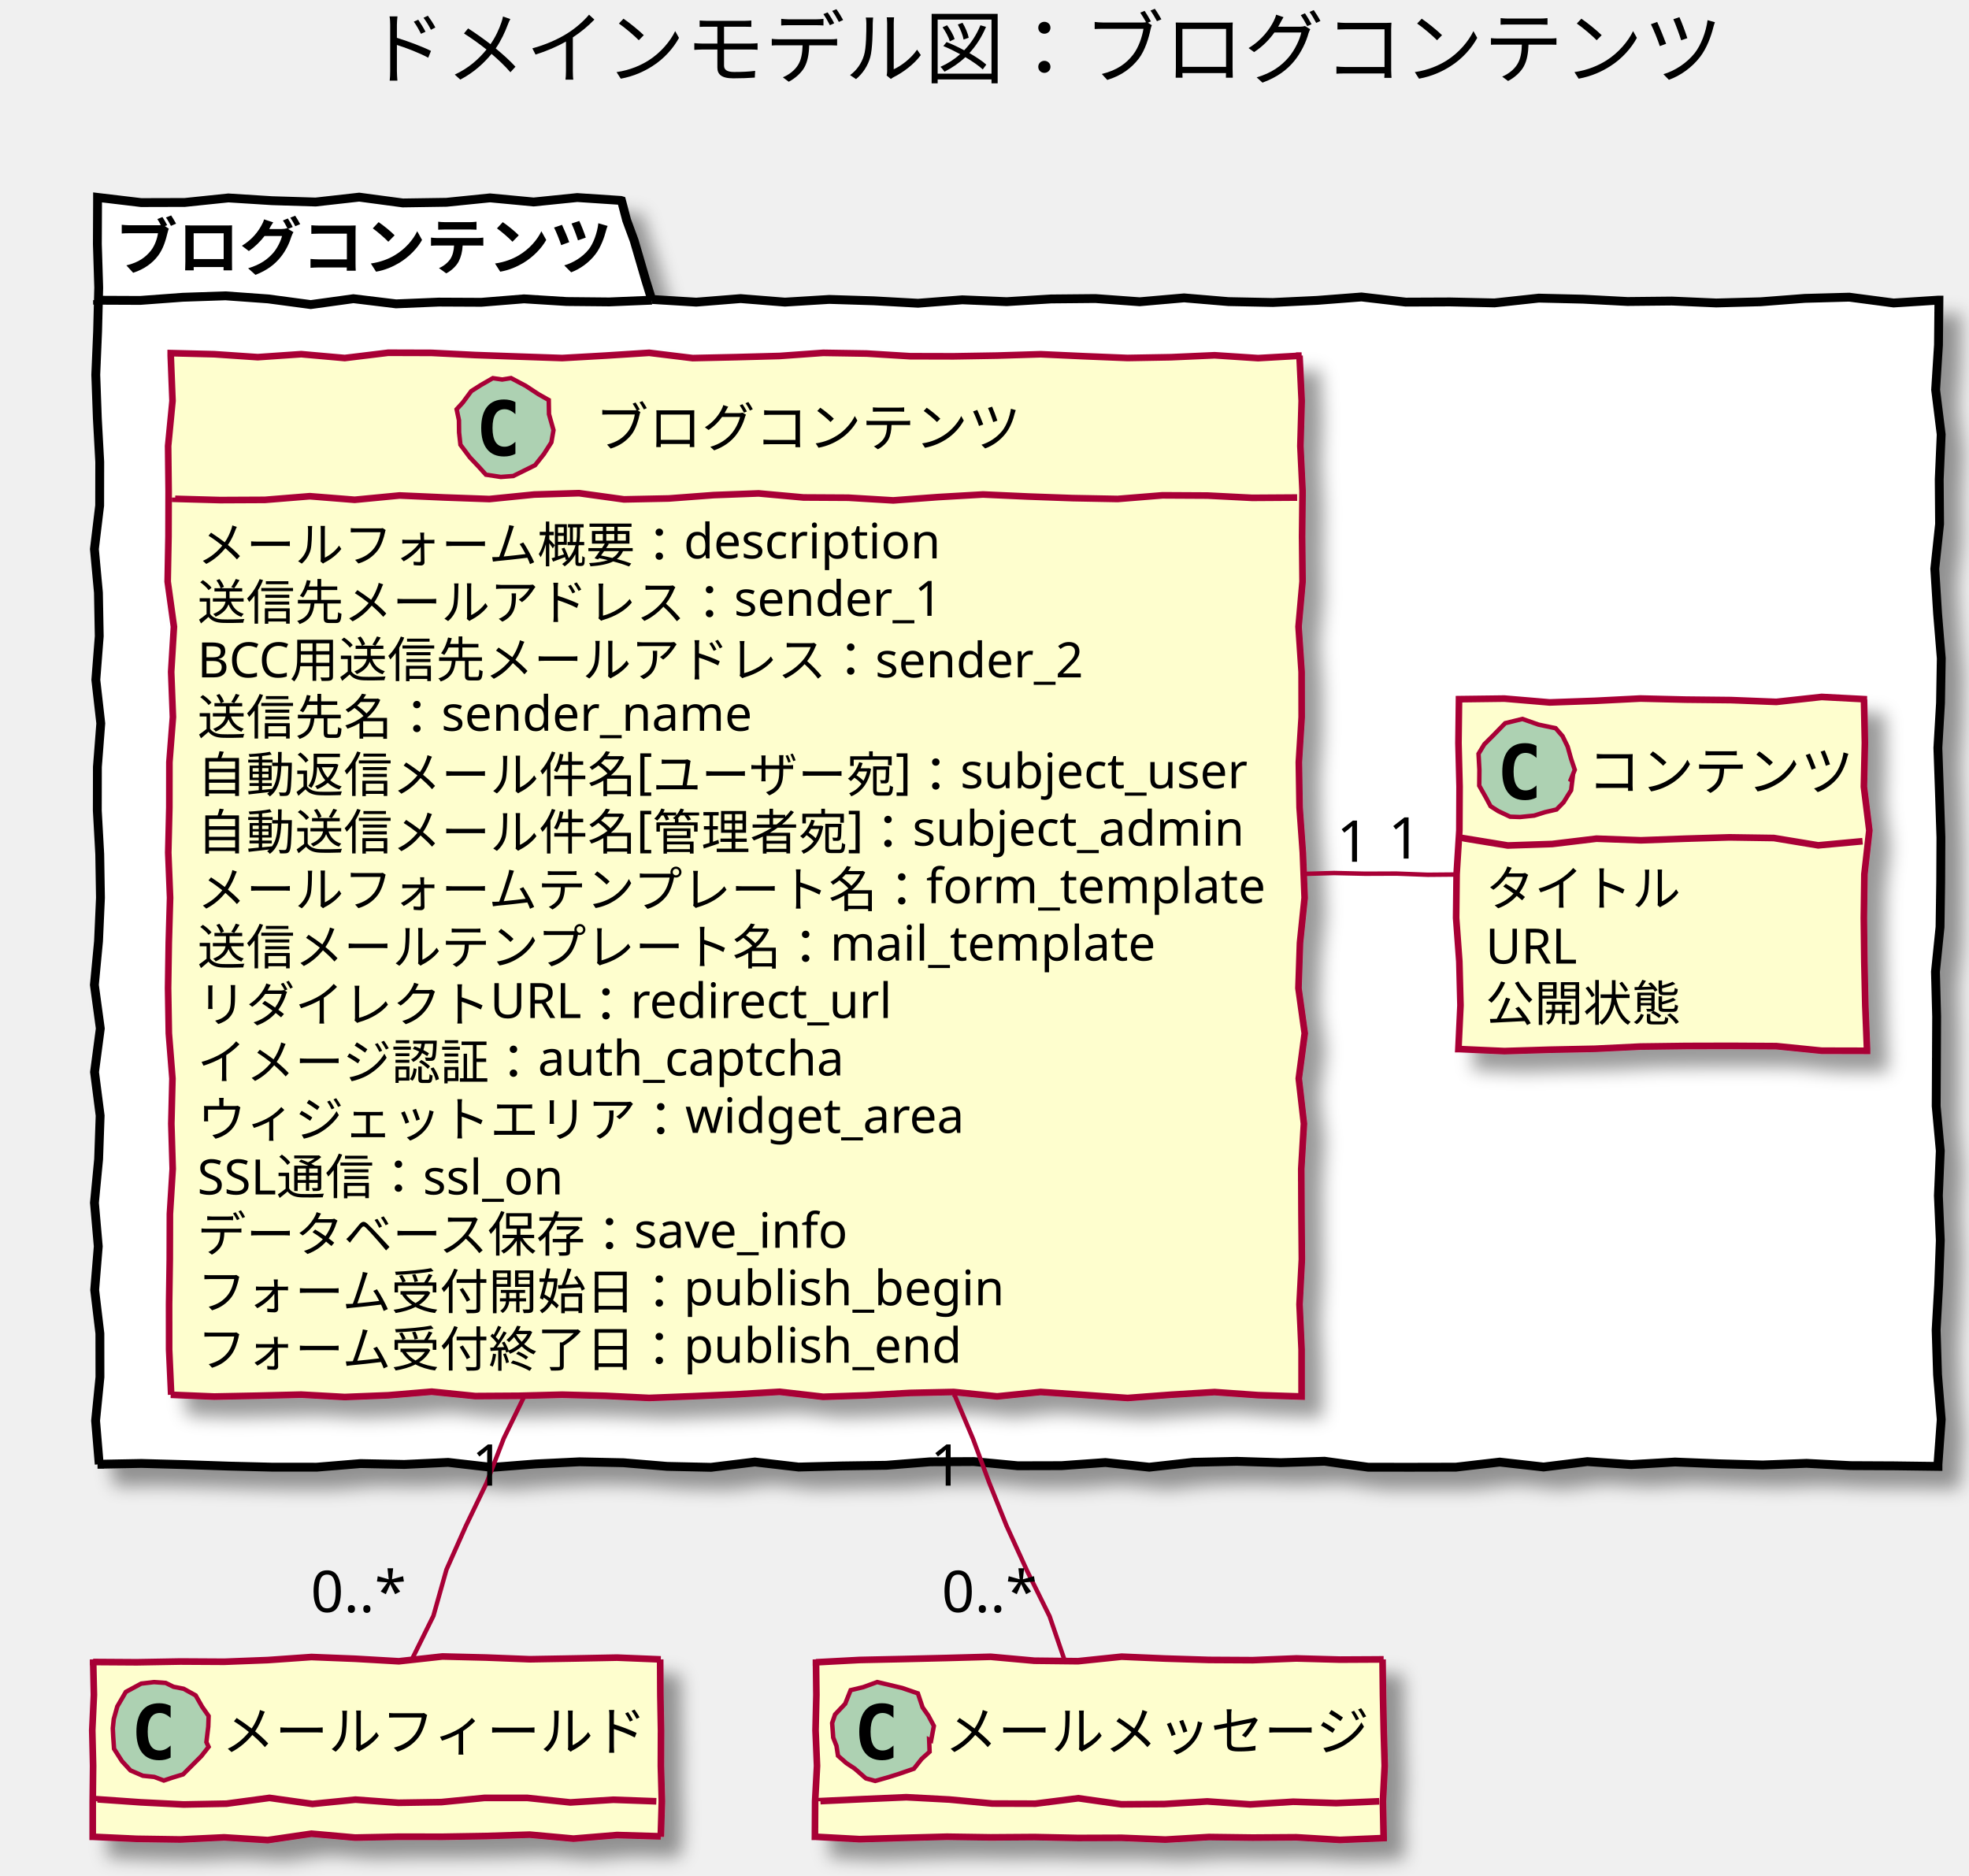
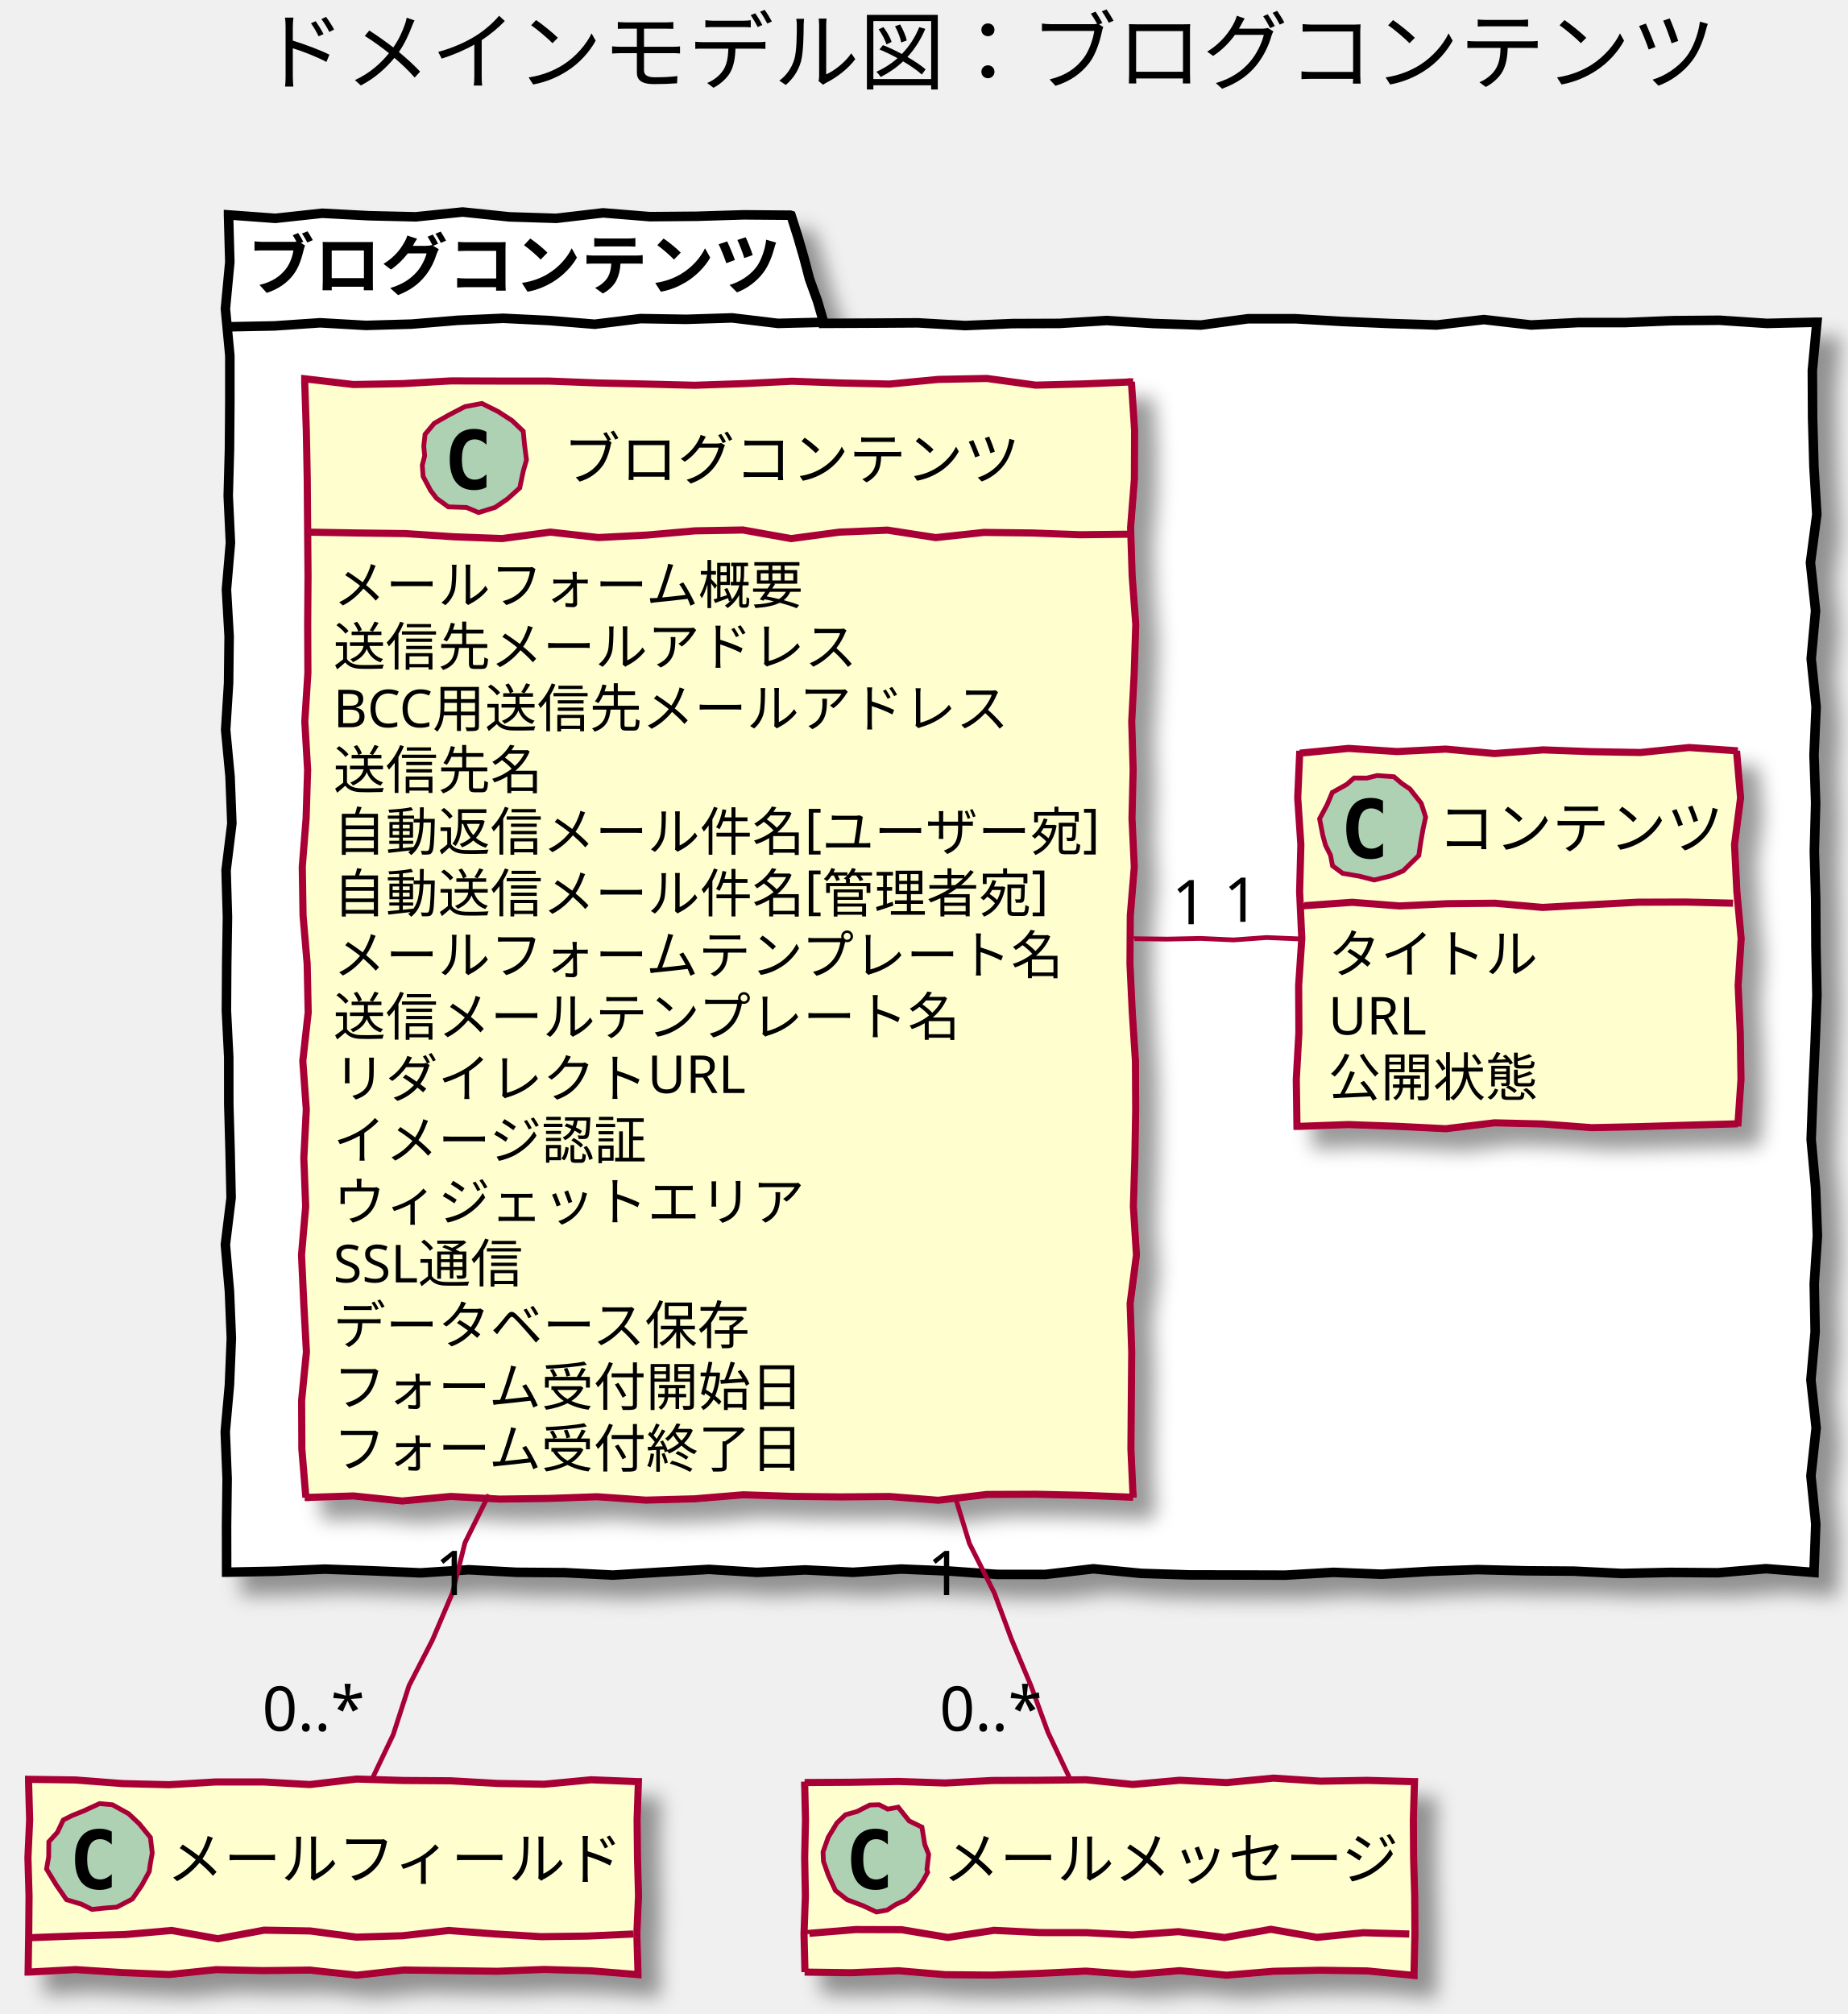
- <svg xmlns="http://www.w3.org/2000/svg" contentScriptType="application/ecmascript" contentStyleType="text/css" height="423px" preserveAspectRatio="none" style="width:444px;height:423px;" version="1.1" viewBox="0 0 444 423" width="444px" zoomAndPan="magnify">
+ <svg xmlns="http://www.w3.org/2000/svg" contentScriptType="application/ecmascript" contentStyleType="text/css" height="423px" preserveAspectRatio="none" style="width:388px;height:423px;" version="1.1" viewBox="0 0 388 423" width="388px" zoomAndPan="magnify">
  <defs>
-     <filter height="300%" id="fcvbq90" width="300%" x="-1" y="-1">
+     <filter height="300%" id="f92ysw4" width="300%" x="-1" y="-1">
      <feGaussianBlur result="blurOut" stdDeviation="2.0" />
      <feColorMatrix in="blurOut" result="blurOut2" type="matrix" values="0 0 0 0 0 0 0 0 0 0 0 0 0 0 0 0 0 0 .4 0" />
      <feOffset dx="4.0" dy="4.0" in="blurOut2" result="blurOut3" />
      <feBlend in="SourceGraphic" in2="blurOut3" mode="normal" />
    </filter>
  </defs>
  <g>
-     <text fill="#000000" font-family="sans-serif" font-size="18" lengthAdjust="spacingAndGlyphs" textLength="306" x="82.5" y="17.402">ドメインモデル図：ブログコンテンツ</text>
-     <polygon fill="#FFFFFF" filter="url(#fcvbq90)" points="22,45.199,22,44.513,31.833,45.684,41.667,45.657,51.5,44.635,61.333,45.257,71.167,45.557,81,44.454,90.833,45.766,100.667,45.619,110.5,44.623,120.333,45.549,130.167,44.548,140,45.199,140.149,45.246,141.308,49.668,143.001,54.257,144.305,58.725,145.61,63.193,147,67.688,147,67.53,157,68.135,167,67.333,177,68.13,187,67.52,197,67.833,207,68.383,217,67.61,227,68.025,237,67.415,247,67.322,257,68.048,267,67.173,277,68.013,287,68.213,297,67.739,307,66.967,317,68.128,327,68.088,337,68.308,347,67.227,357,67.466,367,67.99,377,67.888,387,68.321,397,68.053,407,67.284,417,67.012,427,68.326,437,67.688,437.217,67.688,437.118,77.784,436.476,87.881,437.728,97.977,437.289,108.074,437.365,118.171,436.284,128.267,436.918,138.364,437.749,148.46,437.575,158.557,436.982,168.654,437.337,178.75,437.667,188.847,437.616,198.943,437.47,209.04,436.438,219.137,436.702,229.233,436.654,239.33,436.601,249.426,437.526,259.523,437.097,269.62,437.529,279.716,437.158,289.813,436.591,299.909,436.908,310.006,437.737,320.103,437,330.199,437,330.679,427.119,330.548,417.238,330.5,407.357,329.987,397.476,330.361,387.595,330.087,377.714,329.691,367.833,330.272,357.952,329.595,348.071,330.815,338.19,329.704,328.31,330.849,318.429,330.871,308.548,330.864,298.667,329.514,288.786,329.838,278.905,329.534,269.024,329.758,259.143,330.856,249.262,329.802,239.381,330.508,229.5,330.533,219.619,329.587,209.738,329.642,199.857,330.427,189.976,330.57,180.095,330.825,170.214,329.682,160.333,330.887,150.452,330.673,140.571,329.849,130.69,329.642,120.809,330.123,110.929,330.9,101.048,329.771,91.167,330.236,81.286,330.041,71.405,330.856,61.524,330.854,51.643,330.612,41.762,330.276,31.881,330.009,22,330.199,22.376,330.199,21.555,320.372,22.538,310.544,22.523,300.716,21.35,290.889,22.158,281.061,21.296,271.234,22.238,261.406,22.581,251.578,21.317,241.751,22.617,231.923,21.282,222.096,22.216,212.268,22.653,202.441,22.49,192.613,21.943,182.785,21.963,172.958,22.724,163.13,21.609,153.303,22.378,143.475,22.197,133.648,21.288,123.82,22.472,113.992,22.49,104.165,21.951,94.337,21.597,84.51,22.011,74.682,22.261,64.854,21.956,55.027,22,45.199" style="stroke: #000000; stroke-width: 2.0;" />
-     <path d="M22,67.688 L22,67.705 L31.615,67.747 L41.231,67.035 L50.846,66.709 L60.462,67.401 L70.077,68.684 L79.692,67.357 L89.308,68.521 L98.923,68.125 L108.538,68.17 L118.154,67.393 L127.769,67.993 L137.385,68.085 L147,67.688 " fill="#FFFFFF" style="stroke: #000000; stroke-width: 2.0;" />
-     <text fill="#000000" font-family="sans-serif" font-size="14" font-weight="bold" lengthAdjust="spacingAndGlyphs" textLength="112" x="26" y="60.734">ブログコンテンツ</text>
-     <polygon fill="#FEFECE" filter="url(#fcvbq90)" points="38.5,80.199,38.5,79.632,48.308,79.878,58.115,80.542,67.923,79.867,77.731,80.737,87.538,79.545,97.346,79.575,107.154,80.063,116.962,80.407,126.769,80.742,136.577,80.186,146.385,79.561,156.192,80.754,166,80.537,175.808,80.273,185.615,79.57,195.423,79.728,205.231,80.326,215.038,80.35,224.846,80.185,234.654,79.884,244.462,80.329,254.269,80.726,264.077,80.552,273.885,80.117,283.692,80.76,293.5,80.199,293.034,80.199,293.518,90.387,293.23,100.575,293.719,110.763,293.612,120.952,293.718,131.14,292.816,141.328,293.503,151.516,293.517,161.704,292.882,171.892,293.05,182.08,293.78,192.268,294.186,202.456,293.137,212.644,292.794,222.833,294.211,233.021,292.866,243.209,294.027,253.397,293.428,263.585,293.472,273.773,293.563,283.961,293.038,294.149,293.499,304.337,293.5,314.525,293.5,314.914,283.692,314.608,273.885,313.916,264.077,314.509,254.269,315.249,244.462,314.561,234.654,313.891,224.846,314.892,215.038,313.894,205.231,314.107,195.423,314.657,185.615,314.98,175.808,313.851,166,314.427,156.192,314.853,146.385,315.236,136.577,314.76,126.769,314.502,116.962,314.754,107.154,314.816,97.346,313.825,87.538,314.64,77.731,315.03,67.923,314.487,58.115,314.729,48.308,314.925,38.5,314.525,38.601,314.525,38.138,304.337,38.129,294.149,38.281,283.961,38.311,273.773,38.944,263.585,38.633,253.397,38.886,243.209,38.072,233.021,37.902,222.833,38.057,212.644,38.352,202.456,37.942,192.268,38.186,182.08,38.201,171.892,38.995,161.704,38.598,151.516,39.221,141.328,37.809,131.14,37.996,120.952,38.025,110.763,37.913,100.575,38.901,90.387,38.5,80.199" style="stroke: #A80036; stroke-width: 1.5;" />
-     <polygon fill="#ADD1B2" points="124.328,99.756,122.629,102.414,120.65,104.912,118.039,106.203,115.741,107.34,112.928,107.555,109.57,107.043,108.018,105.323,105.951,103.136,103.826,100.296,103.52,97.534,103.489,94.761,102.967,92.296,104.348,90.79,106.259,88.205,108.463,86.81,111.134,85.277,113.231,85.584,115.24,85.262,118.552,87.01,121.426,88.9,123.741,90.207,123.795,93.397,124.81,96.995" style="stroke: #A80036; stroke-width: 1.0;" />
-     <path d="M116.223,102.342 Q115.642,102.641 115.003,102.79 Q114.364,102.94 113.658,102.94 Q111.151,102.94 109.832,101.288 Q108.512,99.636 108.512,96.515 Q108.512,93.386 109.832,91.734 Q111.151,90.082 113.658,90.082 Q114.364,90.082 115.011,90.231 Q115.659,90.381 116.223,90.68 L116.223,93.402 Q115.592,92.821 114.999,92.552 Q114.405,92.282 113.774,92.282 Q112.43,92.282 111.745,93.348 Q111.06,94.415 111.06,96.515 Q111.06,98.607 111.745,99.674 Q112.43,100.74 113.774,100.74 Q114.405,100.74 114.999,100.471 Q115.592,100.201 116.223,99.62 Z " />
-     <text fill="#000000" font-family="sans-serif" font-size="12" lengthAdjust="spacingAndGlyphs" textLength="96" x="134.25" y="100.734">ブログコンテンツ</text>
-     <path d="M39.5,112.199 L39.5,112.489 L49.62,112.77 L59.74,112.722 L69.86,111.899 L79.98,112.705 L90.1,111.732 L100.22,112.175 L110.34,112.536 L120.46,111.52 L130.58,111.213 L140.7,112.612 L150.82,112.405 L160.94,111.645 L171.06,111.264 L181.18,112.178 L191.3,112.235 L201.42,112.842 L211.54,112.093 L221.66,111.508 L231.78,111.964 L241.9,112.328 L252.02,112.517 L262.14,111.697 L272.26,111.751 L282.38,112.264 L292.5,112.199 " fill="#FEFECE" style="stroke: #A80036; stroke-width: 1.5;" />
-     <text fill="#000000" font-family="sans-serif" font-size="11" lengthAdjust="spacingAndGlyphs" textLength="171" x="44.5" y="126.834">メールフォーム概要：description</text>
-     <text fill="#000000" font-family="sans-serif" font-size="11" lengthAdjust="spacingAndGlyphs" textLength="171" x="44.5" y="139.789">送信先メールアドレス：sender_1</text>
-     <text fill="#000000" font-family="sans-serif" font-size="11" lengthAdjust="spacingAndGlyphs" textLength="204" x="44.5" y="152.744">BCC用送信先メールアドレス：sender_2</text>
-     <text fill="#000000" font-family="sans-serif" font-size="11" lengthAdjust="spacingAndGlyphs" textLength="127" x="44.5" y="165.699">送信先名：sender_name</text>
-     <text fill="#000000" font-family="sans-serif" font-size="11" lengthAdjust="spacingAndGlyphs" textLength="242" x="44.5" y="178.654">自動返信メール件名[ユーザー宛]：subject_user</text>
-     <text fill="#000000" font-family="sans-serif" font-size="11" lengthAdjust="spacingAndGlyphs" textLength="240" x="44.5" y="191.609">自動送信メール件名[管理者宛]：subject_admin</text>
-     <text fill="#000000" font-family="sans-serif" font-size="11" lengthAdjust="spacingAndGlyphs" textLength="243" x="44.5" y="204.565">メールフォームテンプレート名：form_template</text>
-     <text fill="#000000" font-family="sans-serif" font-size="11" lengthAdjust="spacingAndGlyphs" textLength="217" x="44.5" y="217.519">送信メールテンプレート名：mail_template</text>
-     <text fill="#000000" font-family="sans-serif" font-size="11" lengthAdjust="spacingAndGlyphs" textLength="161" x="44.5" y="230.475">リダイレクトURL：redirect_url</text>
-     <text fill="#000000" font-family="sans-serif" font-size="11" lengthAdjust="spacingAndGlyphs" textLength="149" x="44.5" y="243.43">イメージ認証：auth_captcha</text>
-     <text fill="#000000" font-family="sans-serif" font-size="11" lengthAdjust="spacingAndGlyphs" textLength="174" x="44.5" y="256.385">ウィジェットエリア：widget_area</text>
-     <text fill="#000000" font-family="sans-serif" font-size="11" lengthAdjust="spacingAndGlyphs" textLength="86" x="44.5" y="269.34">SSL通信：ssl_on</text>
-     <text fill="#000000" font-family="sans-serif" font-size="11" lengthAdjust="spacingAndGlyphs" textLength="150" x="44.5" y="282.295">データベース保存：save_info</text>
-     <text fill="#000000" font-family="sans-serif" font-size="11" lengthAdjust="spacingAndGlyphs" textLength="186" x="44.5" y="295.25">フォーム受付開始日：publish_begin</text>
-     <text fill="#000000" font-family="sans-serif" font-size="11" lengthAdjust="spacingAndGlyphs" textLength="176" x="44.5" y="308.205">フォーム受付終了日：publish_end</text>
-     <polygon fill="#FEFECE" filter="url(#fcvbq90)" points="329,157.699,329,157.665,339.222,157.535,349.444,158.399,359.667,158.04,369.889,157.521,380.111,157.768,390.333,157.875,400.556,158.278,410.778,157.161,421,157.699,420.322,157.699,420.522,167.557,420.299,177.416,421.524,187.274,420.414,197.132,420.284,206.99,420.397,216.848,420.614,226.706,421,236.565,421,236.957,410.778,236.933,400.556,235.903,390.333,235.841,380.111,235.867,369.889,236,359.667,236.499,349.444,236.71,339.222,237.022,329,236.565,328.861,236.565,329.329,226.706,329.073,216.848,328.35,206.99,328.458,197.132,329.08,187.274,329.127,177.416,328.878,167.557,329,157.699" style="stroke: #A80036; stroke-width: 1.5;" />
-     <polygon fill="#ADD1B2" points="354.584,175.727,354.277,178.195,352.567,180.943,350.993,182.541,348.382,183.152,345.96,183.918,342.761,184.243,340.513,184.165,337.875,182.921,336.118,181.807,335.12,179.94,333.561,177.175,333.598,173.611,333.404,169.982,334.704,167.84,336.671,165.884,339.41,163.08,343.297,162.125,346.93,163.403,350.792,164.217,352.353,166.003,353.502,168.366,354.262,171.089,355.106,173.593,354.032,176.23" style="stroke: #A80036; stroke-width: 1.0;" />
-     <path d="M346.473,179.842 Q345.892,180.141 345.253,180.291 Q344.614,180.44 343.908,180.44 Q341.401,180.44 340.082,178.788 Q338.762,177.136 338.762,174.015 Q338.762,170.886 340.082,169.234 Q341.401,167.582 343.908,167.582 Q344.614,167.582 345.261,167.731 Q345.909,167.881 346.473,168.18 L346.473,170.902 Q345.842,170.321 345.249,170.052 Q344.655,169.782 344.024,169.782 Q342.68,169.782 341.995,170.848 Q341.31,171.915 341.31,174.015 Q341.31,176.107 341.995,177.174 Q342.68,178.24 344.024,178.24 Q344.655,178.24 345.249,177.97 Q345.842,177.701 346.473,177.12 Z " />
-     <text fill="#000000" font-family="sans-serif" font-size="12" lengthAdjust="spacingAndGlyphs" textLength="60" x="358" y="178.234">コンテンツ</text>
-     <path d="M330,189.699 L330,189.018 L340,190.659 L350,190.325 L360,189.122 L370,189.491 L380,189.125 L390,188.826 L400,188.975 L410,190.627 L420,189.699 " fill="#FEFECE" style="stroke: #A80036; stroke-width: 1.5;" />
-     <text fill="#000000" font-family="sans-serif" font-size="11" lengthAdjust="spacingAndGlyphs" textLength="44" x="335" y="204.334">タイトル</text>
-     <text fill="#000000" font-family="sans-serif" font-size="11" lengthAdjust="spacingAndGlyphs" textLength="21" x="335" y="217.289">URL</text>
-     <text fill="#000000" font-family="sans-serif" font-size="11" lengthAdjust="spacingAndGlyphs" textLength="44" x="335" y="230.244">公開状態</text>
-     <polygon fill="#FEFECE" filter="url(#fcvbq90)" points="21,374.199,21,374.786,30.846,374.849,40.692,374.676,50.538,374.732,60.385,374.353,70.231,373.662,80.077,374.054,89.923,374.623,99.769,373.539,109.615,373.781,119.462,374.166,129.308,373.994,139.154,373.799,149,374.199,148.863,374.199,148.904,382.199,149.053,390.199,149.023,398.199,149.244,406.199,149,414.199,149,414.097,139.154,413.805,129.308,414.613,119.462,413.717,109.615,414.027,99.769,414.19,89.923,414.177,80.077,414.377,70.231,413.504,60.385,414.943,50.538,414.329,40.692,414.8,30.846,414.656,21,414.199,20.909,414.199,20.91,406.199,20.995,398.199,20.804,390.199,21.177,382.199,21,374.199" style="stroke: #A80036; stroke-width: 1.5;" />
-     <polygon fill="#ADD1B2" points="47.041,393.918,45.4,396.011,42.774,398.632,41.278,400.128,38.847,400.871,36.94,401.514,34.794,400.704,32.21,400.439,29.418,399.233,27.51,397.16,25.717,394.363,25.534,391.682,25.439,389.748,25.654,387.644,26.449,384.812,28.369,381.533,31.842,379.657,34.708,379.318,37.36,379.506,39.12,380.37,41.408,380.822,44.12,382.317,45.587,384.887,47.045,386.972,46.964,389.356,46.54,392.861" style="stroke: #A80036; stroke-width: 1.0;" />
-     <path d="M38.473,396.342 Q37.892,396.641 37.253,396.791 Q36.614,396.94 35.908,396.94 Q33.401,396.94 32.081,395.288 Q30.762,393.636 30.762,390.515 Q30.762,387.386 32.081,385.734 Q33.401,384.082 35.908,384.082 Q36.614,384.082 37.261,384.231 Q37.909,384.381 38.473,384.68 L38.473,387.402 Q37.842,386.821 37.249,386.551 Q36.655,386.282 36.024,386.282 Q34.68,386.282 33.995,387.348 Q33.31,388.415 33.31,390.515 Q33.31,392.607 33.995,393.674 Q34.68,394.74 36.024,394.74 Q36.655,394.74 37.249,394.471 Q37.842,394.201 38.473,393.62 Z " />
-     <text fill="#000000" font-family="sans-serif" font-size="12" lengthAdjust="spacingAndGlyphs" textLength="96" x="50" y="394.734">メールフィールド</text>
-     <path d="M22,406.199 L22,405.747 L31.692,406.425 L41.385,406.916 L51.077,406.732 L60.769,405.43 L70.462,406.791 L80.154,405.824 L89.846,406.53 L99.538,406.377 L109.231,405.433 L118.923,405.433 L128.615,406.45 L138.308,405.848 L148,406.199 " fill="#FEFECE" style="stroke: #A80036; stroke-width: 1.5;" />
-     <polygon fill="#FEFECE" filter="url(#fcvbq90)" points="184,374.199,184,374.851,193.846,374.328,203.692,374.116,213.538,373.881,223.385,373.609,233.231,374.497,243.077,374.606,252.923,373.583,262.769,374.008,272.615,374.317,282.462,374.372,292.308,373.982,302.154,374.25,312,374.199,311.755,374.199,311.852,382.199,312.021,390.199,312.242,398.199,311.836,406.199,312,414.199,312,414.487,302.154,414.899,292.308,414.313,282.462,414.38,272.615,414.251,262.769,414.827,252.923,414.43,243.077,414.464,233.231,414.258,223.385,414.328,213.538,414.18,203.692,414.443,193.846,414.732,184,414.199,183.761,414.199,183.805,406.199,184.236,398.199,183.905,390.199,184.089,382.199,184,374.199" style="stroke: #A80036; stroke-width: 1.5;" />
-     <polygon fill="#ADD1B2" points="209.516,392.284,209.623,395.025,207.826,396.64,206.084,398.848,202.687,400.025,200.154,400.817,197.354,401.607,195.257,401.033,192.751,398.844,190.858,397.594,188.961,395.922,188.62,393.701,187.886,391.839,187.644,388.545,188.302,386.617,190.585,384.209,191.812,381.139,194.634,380.463,197.797,379.308,200.529,379.949,203.435,380.646,206.979,381.861,208.039,385.021,209.335,386.87,210.583,389.203,209.965,392.495" style="stroke: #A80036; stroke-width: 1.0;" />
-     <path d="M201.473,396.342 Q200.892,396.641 200.253,396.791 Q199.614,396.94 198.908,396.94 Q196.401,396.94 195.082,395.288 Q193.762,393.636 193.762,390.515 Q193.762,387.386 195.082,385.734 Q196.401,384.082 198.908,384.082 Q199.614,384.082 200.261,384.231 Q200.909,384.381 201.473,384.68 L201.473,387.402 Q200.842,386.821 200.249,386.551 Q199.655,386.282 199.024,386.282 Q197.68,386.282 196.995,387.348 Q196.31,388.415 196.31,390.515 Q196.31,392.607 196.995,393.674 Q197.68,394.74 199.024,394.74 Q199.655,394.74 200.249,394.471 Q200.842,394.201 201.473,393.62 Z " />
-     <text fill="#000000" font-family="sans-serif" font-size="12" lengthAdjust="spacingAndGlyphs" textLength="96" x="213" y="394.734">メールメッセージ</text>
-     <path d="M185,406.199 L185,406.156 L194.692,405.705 L204.385,405.281 L214.077,405.798 L223.769,406.704 L233.462,406.731 L243.154,405.511 L252.846,406.876 L262.538,406.815 L272.231,406.226 L281.923,406.897 L291.615,406.297 L301.308,406.608 L311,406.199 " fill="#FEFECE" style="stroke: #A80036; stroke-width: 1.5;" />
-     <path d="M293.77,197.199 L293.77,197.072 L300.814,196.868 L307.858,197.026 L314.902,196.997 L321.946,197.261 L328.99,197.199 " fill="none" style="stroke: #A80036; stroke-width: 1.0;" />
-     <text fill="#000000" font-family="sans-serif" font-size="13" lengthAdjust="spacingAndGlyphs" textLength="8" x="301.388" y="194.333">1</text>
-     <text fill="#000000" font-family="sans-serif" font-size="13" lengthAdjust="spacingAndGlyphs" textLength="8" x="313.02" y="193.608">1</text>
-     <path d="M117.71,314.449 L118.299,314.694 L113.587,324.382 L109.714,334.418 L105.043,344.123 L100.673,353.953 L97.734,364.377 L92.96,374.039 " fill="none" style="stroke: #A80036; stroke-width: 1.0;" />
-     <text fill="#000000" font-family="sans-serif" font-size="13" lengthAdjust="spacingAndGlyphs" textLength="8" x="106.36" y="335.009">1</text>
-     <text fill="#000000" font-family="sans-serif" font-size="13" lengthAdjust="spacingAndGlyphs" textLength="22" x="70.067" y="363.528">0..*</text>
-     <path d="M214.88,314.449 L215.26,314.609 L219.441,324.543 L223.018,334.222 L226.963,344.056 L231.575,354.171 L236.684,364.495 L239.94,374.039 " fill="none" style="stroke: #A80036; stroke-width: 1.0;" />
-     <text fill="#000000" font-family="sans-serif" font-size="13" lengthAdjust="spacingAndGlyphs" textLength="8" x="209.755" y="335.009">1</text>
-     <text fill="#000000" font-family="sans-serif" font-size="13" lengthAdjust="spacingAndGlyphs" textLength="22" x="212.341" y="363.528">0..*</text>
+     <text fill="#000000" font-family="sans-serif" font-size="18" lengthAdjust="spacingAndGlyphs" textLength="306" x="54.5" y="17.402">ドメインモデル図：ブログコンテンツ</text>
+     <polygon fill="#FFFFFF" filter="url(#f92ysw4)" points="48,45.199,48,45.136,57.833,45.859,67.667,44.791,77.5,45.311,87.333,45.537,97.167,44.529,107,45.548,116.833,45.857,126.667,44.708,136.5,45.504,146.333,45.425,156.167,45.123,166,45.199,166.157,45.248,167.583,49.754,168.878,54.219,170.036,58.641,171.697,63.22,173,67.688,173,67.913,182.905,67.869,192.81,67.808,202.714,68.379,212.619,67.963,222.524,67.927,232.429,67.321,242.333,67.95,252.238,68.268,262.143,66.946,272.048,66.946,281.952,67.52,291.857,67.946,301.762,68.261,311.667,67.123,321.571,68.258,331.476,67.749,341.381,67.747,351.286,67.347,361.19,67.266,371.095,67.925,381,67.688,381.611,67.688,380.658,77.784,380.711,87.881,380.988,97.977,381.591,108.074,380.256,118.171,381.333,128.267,380.414,138.364,381.452,148.46,381.008,158.557,381.352,168.654,381.076,178.75,381.357,188.847,381.413,198.943,381.614,209.04,381.236,219.137,380.781,229.233,380.408,239.33,381.332,249.426,381.719,259.523,381.054,269.62,381.246,279.716,380.355,289.813,381.455,299.909,380.358,310.006,381.379,320.103,381,330.199,381,330.264,370.909,329.47,360.818,330.327,350.727,330.251,340.636,330.474,330.546,329.986,320.454,329.915,310.364,329.665,300.273,330.02,290.182,330.635,280.091,330.24,270,330.826,259.909,330.798,249.818,330.776,239.727,330.458,229.636,329.49,219.546,330.683,209.454,330.674,199.364,329.964,189.273,329.546,179.182,330.231,169.091,329.729,159,330.247,148.909,329.616,138.818,330.193,128.727,330.815,118.636,330.301,108.546,330.23,98.454,329.696,88.364,330.346,78.273,329.919,68.182,329.562,58.091,330.005,48,330.199,47.604,330.199,47.585,320.372,47.707,310.544,47.31,300.716,48.189,290.889,48.59,281.061,48.191,271.234,47.338,261.406,48.542,251.578,48.329,241.751,48.053,231.923,48.046,222.096,47.553,212.268,47.619,202.441,47.774,192.613,47.487,182.785,48.701,172.958,48.321,163.13,47.396,153.303,48.013,143.475,48.126,133.648,47.562,123.82,48.401,113.992,47.937,104.165,48.199,94.337,48.275,84.51,48.273,74.682,47.343,64.854,48.269,55.027,48,45.199" style="stroke: #000000; stroke-width: 2.0;" />
+     <path d="M48,67.688 L48,68.636 L57.615,68.45 L67.231,67.795 L76.846,68.345 L86.462,68.072 L96.077,67.277 L105.692,66.852 L115.308,67.321 L124.923,68.1 L134.538,66.916 L144.154,67.069 L153.769,66.768 L163.385,67.92 L173,67.688 " fill="#FFFFFF" style="stroke: #000000; stroke-width: 2.0;" />
+     <text fill="#000000" font-family="sans-serif" font-size="14" font-weight="bold" lengthAdjust="spacingAndGlyphs" textLength="112" x="52" y="60.734">ブログコンテンツ</text>
+     <polygon fill="#FEFECE" filter="url(#f92ysw4)" points="64,80.199,64,79.553,74.235,80.762,84.471,80.576,94.706,80.001,104.941,80.034,115.177,80.032,125.412,80.431,135.647,80.663,145.882,80.917,156.118,80.574,166.353,80.07,176.588,80.44,186.823,80.665,197.059,79.686,207.294,79.487,217.529,80.893,227.765,80.624,238,80.199,237.633,80.199,238.31,90.387,238.269,100.575,237.47,110.763,237.798,120.952,238.553,131.14,238.23,141.328,237.705,151.516,238,161.704,237.763,171.892,238.248,182.08,237.405,192.268,237.336,202.456,237.821,212.644,238.484,222.833,238.538,233.021,238.366,243.209,238.051,253.397,238.694,263.585,237.371,273.773,237.704,283.961,237.617,294.149,237.537,304.337,238,314.525,238,314.472,227.765,314.066,217.529,313.841,207.294,313.882,197.059,315.106,186.823,314.312,176.588,314.4,166.353,314.289,156.118,313.953,145.882,314.797,135.647,315.076,125.412,314.364,115.177,314.721,104.941,314.856,94.706,314.297,84.471,315.255,74.235,314.197,64,314.525,64.244,314.525,63.399,304.337,63.349,294.149,64.361,283.961,63.806,273.773,63.329,263.585,64.202,253.397,63.815,243.209,64.334,233.021,63.601,222.833,64.733,212.644,64.518,202.456,63.652,192.268,63.487,182.08,64.293,171.892,64.61,161.704,64.02,151.516,64.668,141.328,64.622,131.14,64.695,120.952,64.61,110.763,64.531,100.575,64.337,90.387,64,80.199" style="stroke: #A80036; stroke-width: 1.5;" />
+     <polygon fill="#ADD1B2" points="109.919,98.889,109.163,102.479,106.589,104.797,104.002,106.564,100.517,107.651,97.981,106.58,94.163,106.457,91.683,104.657,90.44,103.016,88.868,100.065,88.694,97.724,89.196,95.72,89.006,93.703,89.282,91.211,91.217,88.904,94.332,87.128,97.645,85.409,101.204,84.734,104.629,86.441,107.56,88.341,109.896,90.571,110.158,93.306,110.579,96.597" style="stroke: #A80036; stroke-width: 1.0;" />
+     <path d="M102.173,102.342 Q101.592,102.641 100.953,102.79 Q100.314,102.94 99.608,102.94 Q97.101,102.94 95.781,101.288 Q94.462,99.636 94.462,96.515 Q94.462,93.386 95.781,91.734 Q97.101,90.082 99.608,90.082 Q100.314,90.082 100.961,90.231 Q101.609,90.381 102.173,90.68 L102.173,93.402 Q101.542,92.821 100.949,92.552 Q100.355,92.282 99.724,92.282 Q98.38,92.282 97.695,93.348 Q97.01,94.415 97.01,96.515 Q97.01,98.607 97.695,99.674 Q98.38,100.74 99.724,100.74 Q100.355,100.74 100.949,100.471 Q101.542,100.201 102.173,99.62 Z " />
+     <text fill="#000000" font-family="sans-serif" font-size="12" lengthAdjust="spacingAndGlyphs" textLength="96" x="118.3" y="100.734">ブログコンテンツ</text>
+     <path d="M65,112.199 L65,111.77 L75.118,111.942 L85.235,112.072 L95.353,112.741 L105.471,113.114 L115.588,111.76 L125.706,112.9 L135.823,112.382 L145.941,111.495 L156.059,111.316 L166.177,113.122 L176.294,111.765 L186.412,111.343 L196.529,112.912 L206.647,111.825 L216.765,111.94 L226.882,112.311 L237,112.199 " fill="#FEFECE" style="stroke: #A80036; stroke-width: 1.5;" />
+     <text fill="#000000" font-family="sans-serif" font-size="11" lengthAdjust="spacingAndGlyphs" textLength="99" x="70" y="126.834">メールフォーム概要</text>
+     <text fill="#000000" font-family="sans-serif" font-size="11" lengthAdjust="spacingAndGlyphs" textLength="110" x="70" y="139.789">送信先メールアドレス</text>
+     <text fill="#000000" font-family="sans-serif" font-size="11" lengthAdjust="spacingAndGlyphs" textLength="143" x="70" y="152.744">BCC用送信先メールアドレス</text>
+     <text fill="#000000" font-family="sans-serif" font-size="11" lengthAdjust="spacingAndGlyphs" textLength="44" x="70" y="165.699">送信先名</text>
+     <text fill="#000000" font-family="sans-serif" font-size="11" lengthAdjust="spacingAndGlyphs" textLength="162" x="70" y="178.654">自動返信メール件名[ユーザー宛]</text>
+     <text fill="#000000" font-family="sans-serif" font-size="11" lengthAdjust="spacingAndGlyphs" textLength="151" x="70" y="191.609">自動送信メール件名[管理者宛]</text>
+     <text fill="#000000" font-family="sans-serif" font-size="11" lengthAdjust="spacingAndGlyphs" textLength="154" x="70" y="204.565">メールフォームテンプレート名</text>
+     <text fill="#000000" font-family="sans-serif" font-size="11" lengthAdjust="spacingAndGlyphs" textLength="132" x="70" y="217.519">送信メールテンプレート名</text>
+     <text fill="#000000" font-family="sans-serif" font-size="11" lengthAdjust="spacingAndGlyphs" textLength="87" x="70" y="230.475">リダイレクトURL</text>
+     <text fill="#000000" font-family="sans-serif" font-size="11" lengthAdjust="spacingAndGlyphs" textLength="66" x="70" y="243.43">イメージ認証</text>
+     <text fill="#000000" font-family="sans-serif" font-size="11" lengthAdjust="spacingAndGlyphs" textLength="99" x="70" y="256.385">ウィジェットエリア</text>
+     <text fill="#000000" font-family="sans-serif" font-size="11" lengthAdjust="spacingAndGlyphs" textLength="40" x="70" y="269.34">SSL通信</text>
+     <text fill="#000000" font-family="sans-serif" font-size="11" lengthAdjust="spacingAndGlyphs" textLength="88" x="70" y="282.295">データベース保存</text>
+     <text fill="#000000" font-family="sans-serif" font-size="11" lengthAdjust="spacingAndGlyphs" textLength="99" x="70" y="295.25">フォーム受付開始日</text>
+     <text fill="#000000" font-family="sans-serif" font-size="11" lengthAdjust="spacingAndGlyphs" textLength="99" x="70" y="308.205">フォーム受付終了日</text>
+     <polygon fill="#FEFECE" filter="url(#f92ysw4)" points="273,157.699,273,158.19,283.222,157.189,293.444,157.848,303.667,157.333,313.889,158.267,324.111,157.498,334.333,157.872,344.556,158.048,354.778,157.003,365,157.699,364.733,157.699,365.586,167.557,364.315,177.416,364.807,187.274,365.708,197.132,365.075,206.99,365.516,216.848,365.673,226.706,365,236.565,365,236.036,354.778,236.313,344.556,236.623,334.333,236.847,324.111,236.076,313.889,235.827,303.667,237.067,293.444,236.559,283.222,236.194,273,236.565,272.407,236.565,272.268,226.706,272.816,216.848,272.763,206.99,273.423,197.132,272.965,187.274,273.226,177.416,272.566,167.557,273,157.699" style="stroke: #A80036; stroke-width: 1.5;" />
+     <polygon fill="#ADD1B2" points="298.382,177.027,297.997,179.681,296.243,181.401,294.713,182.911,292.201,183.95,288.632,184.826,285.564,184.038,281.992,183.422,279.873,181.835,279.451,179.616,278.413,177.552,277.842,175.48,277.157,171.981,278.753,169,279.827,166.441,282.856,164.754,284.402,163.399,287.106,163.415,289.233,162.889,292.774,163.139,294.407,164.533,296.131,165.705,298.514,168.722,299.438,171.622,298.893,174.097" style="stroke: #A80036; stroke-width: 1.0;" />
+     <path d="M290.473,179.842 Q289.892,180.141 289.253,180.291 Q288.614,180.44 287.908,180.44 Q285.401,180.44 284.082,178.788 Q282.762,177.136 282.762,174.015 Q282.762,170.886 284.082,169.234 Q285.401,167.582 287.908,167.582 Q288.614,167.582 289.261,167.731 Q289.909,167.881 290.473,168.18 L290.473,170.902 Q289.842,170.321 289.249,170.052 Q288.655,169.782 288.024,169.782 Q286.68,169.782 285.995,170.848 Q285.31,171.915 285.31,174.015 Q285.31,176.107 285.995,177.174 Q286.68,178.24 288.024,178.24 Q288.655,178.24 289.249,177.97 Q289.842,177.701 290.473,177.12 Z " />
+     <text fill="#000000" font-family="sans-serif" font-size="12" lengthAdjust="spacingAndGlyphs" textLength="60" x="302" y="178.234">コンテンツ</text>
+     <path d="M274,189.699 L274,190.217 L284,189.512 L294,190.276 L304,189.803 L314,189.706 L324,190.587 L334,190.029 L344,189.493 L354,189.458 L364,189.699 " fill="#FEFECE" style="stroke: #A80036; stroke-width: 1.5;" />
+     <text fill="#000000" font-family="sans-serif" font-size="11" lengthAdjust="spacingAndGlyphs" textLength="44" x="279" y="204.334">タイトル</text>
+     <text fill="#000000" font-family="sans-serif" font-size="11" lengthAdjust="spacingAndGlyphs" textLength="21" x="279" y="217.289">URL</text>
+     <text fill="#000000" font-family="sans-serif" font-size="11" lengthAdjust="spacingAndGlyphs" textLength="44" x="279" y="230.244">公開状態</text>
+     <polygon fill="#FEFECE" filter="url(#f92ysw4)" points="6,374.199,6,373.711,15.846,373.847,25.692,374.604,35.538,374.844,45.385,374.26,55.231,374.261,65.077,374.808,74.923,373.652,84.769,373.957,94.615,374.019,104.462,374.574,114.308,374.739,124.154,373.807,134,374.199,134.086,374.199,133.817,382.199,133.901,390.199,134.114,398.199,133.762,406.199,134,414.199,134,414.731,124.154,413.933,114.308,413.648,104.462,414.029,94.615,413.896,84.769,413.766,74.923,414.852,65.077,413.781,55.231,413.893,45.385,413.687,35.538,414.712,25.692,414.303,15.846,413.675,6,414.199,5.907,414.199,6.031,406.199,6.101,398.199,5.866,390.199,6.227,382.199,6,374.199" style="stroke: #A80036; stroke-width: 1.5;" />
+     <polygon fill="#ADD1B2" points="31.353,393.056,29.799,395.942,27.806,398.847,24.53,400.555,22.05,400.744,19.321,401.032,17.08,399.923,13.964,398.992,11.809,395.884,9.776,392.541,10.225,389.975,10.253,386.824,12.055,384.846,13.289,382.251,15.194,381.293,17.48,380.383,20.912,378.809,23.627,379.061,27.004,380.931,29.24,383.028,31.59,385.917,31.978,389.156,31.566,391.487" style="stroke: #A80036; stroke-width: 1.0;" />
+     <path d="M23.473,396.342 Q22.892,396.641 22.253,396.791 Q21.614,396.94 20.908,396.94 Q18.401,396.94 17.081,395.288 Q15.762,393.636 15.762,390.515 Q15.762,387.386 17.081,385.734 Q18.401,384.082 20.908,384.082 Q21.614,384.082 22.261,384.231 Q22.909,384.381 23.473,384.68 L23.473,387.402 Q22.842,386.821 22.249,386.551 Q21.655,386.282 21.024,386.282 Q19.68,386.282 18.995,387.348 Q18.31,388.415 18.31,390.515 Q18.31,392.607 18.995,393.674 Q19.68,394.74 21.024,394.74 Q21.655,394.74 22.249,394.471 Q22.842,394.201 23.473,393.62 Z " />
+     <text fill="#000000" font-family="sans-serif" font-size="12" lengthAdjust="spacingAndGlyphs" textLength="96" x="35" y="394.734">メールフィールド</text>
+     <path d="M7,406.199 L7,406.944 L16.692,406.584 L26.385,406.3 L36.077,405.454 L45.769,407.192 L55.462,405.394 L65.154,405.559 L74.846,406.853 L84.538,406.563 L94.231,405.458 L103.923,406.182 L113.615,406.755 L123.308,406.636 L133,406.199 " fill="#FEFECE" style="stroke: #A80036; stroke-width: 1.5;" />
+     <polygon fill="#FEFECE" filter="url(#f92ysw4)" points="169,374.199,169,374.386,178.846,374.327,188.692,374.158,198.538,374.484,208.385,373.957,218.231,373.909,228.077,373.804,237.923,374.79,247.769,373.911,257.615,374.402,267.462,373.461,277.308,374.097,287.154,373.931,297,374.199,297.094,374.199,296.856,382.199,296.911,390.199,297.141,398.199,297.188,406.199,297,414.199,297,414.904,287.154,413.954,277.308,413.819,267.462,414.028,257.615,414.851,247.769,413.899,237.923,414.737,228.077,413.994,218.231,414.481,208.385,414.83,198.538,414.744,188.692,413.914,178.846,414.33,169,414.199,169.076,414.199,168.873,406.199,169.16,398.199,169.011,390.199,169.181,382.199,169,374.199" style="stroke: #A80036; stroke-width: 1.5;" />
+     <polygon fill="#ADD1B2" points="194.84,393.234,193.9,394.974,192.647,396.832,190.349,398.996,188.11,400.013,186.336,401.176,184.064,401.577,181.313,400.279,177.916,398.995,175.469,397.065,173.958,393.794,172.954,390.936,172.867,388.96,173.954,385.889,175.782,382.874,177.582,381.144,179.971,380.491,182.675,379.111,184.64,379.05,186.458,379.971,188.657,379.556,190.946,382.447,193.64,383.753,194.232,387.386,195.055,389.466,194.681,392.649" style="stroke: #A80036; stroke-width: 1.0;" />
+     <path d="M186.473,396.342 Q185.892,396.641 185.253,396.791 Q184.614,396.94 183.908,396.94 Q181.401,396.94 180.082,395.288 Q178.762,393.636 178.762,390.515 Q178.762,387.386 180.082,385.734 Q181.401,384.082 183.908,384.082 Q184.614,384.082 185.261,384.231 Q185.909,384.381 186.473,384.68 L186.473,387.402 Q185.842,386.821 185.249,386.551 Q184.655,386.282 184.024,386.282 Q182.68,386.282 181.995,387.348 Q181.31,388.415 181.31,390.515 Q181.31,392.607 181.995,393.674 Q182.68,394.74 184.024,394.74 Q184.655,394.74 185.249,394.471 Q185.842,394.201 186.473,393.62 Z " />
+     <text fill="#000000" font-family="sans-serif" font-size="12" lengthAdjust="spacingAndGlyphs" textLength="96" x="198" y="394.734">メールメッセージ</text>
+     <path d="M170,406.199 L170,406.059 L179.692,405.265 L189.385,405.295 L199.077,406.917 L208.769,405.429 L218.462,405.898 L228.154,405.913 L237.846,406.419 L247.538,405.705 L257.231,406.937 L266.923,405.207 L276.615,406.901 L286.308,405.928 L296,406.199 " fill="#FEFECE" style="stroke: #A80036; stroke-width: 1.5;" />
+     <path d="M238.28,197.199 L238.28,197.159 L245.218,197.242 L252.156,197.095 L259.094,197.415 L266.032,196.91 L272.97,197.199 " fill="none" style="stroke: #A80036; stroke-width: 1.0;" />
+     <text fill="#000000" font-family="sans-serif" font-size="13" lengthAdjust="spacingAndGlyphs" textLength="8" x="246.124" y="194.122">1</text>
+     <text fill="#000000" font-family="sans-serif" font-size="13" lengthAdjust="spacingAndGlyphs" textLength="8" x="256.997" y="193.608">1</text>
+     <path d="M102.71,314.449 L102.456,314.344 L97.666,323.999 L95.033,334.551 L90.827,344.448 L85.907,354.05 L82.59,364.317 L77.96,374.039 " fill="none" style="stroke: #A80036; stroke-width: 1.0;" />
+     <text fill="#000000" font-family="sans-serif" font-size="13" lengthAdjust="spacingAndGlyphs" textLength="8" x="91.36" y="335.009">1</text>
+     <text fill="#000000" font-family="sans-serif" font-size="13" lengthAdjust="spacingAndGlyphs" textLength="22" x="55.067" y="363.528">0..*</text>
+     <path d="M199.88,314.449 L200.752,314.816 L203.619,324.197 L208.843,334.569 L212.431,344.253 L216.589,354.177 L220.109,363.833 L224.94,374.039 " fill="none" style="stroke: #A80036; stroke-width: 1.0;" />
+     <text fill="#000000" font-family="sans-serif" font-size="13" lengthAdjust="spacingAndGlyphs" textLength="8" x="194.755" y="335.009">1</text>
+     <text fill="#000000" font-family="sans-serif" font-size="13" lengthAdjust="spacingAndGlyphs" textLength="22" x="197.341" y="363.528">0..*</text>
  </g>
</svg>
